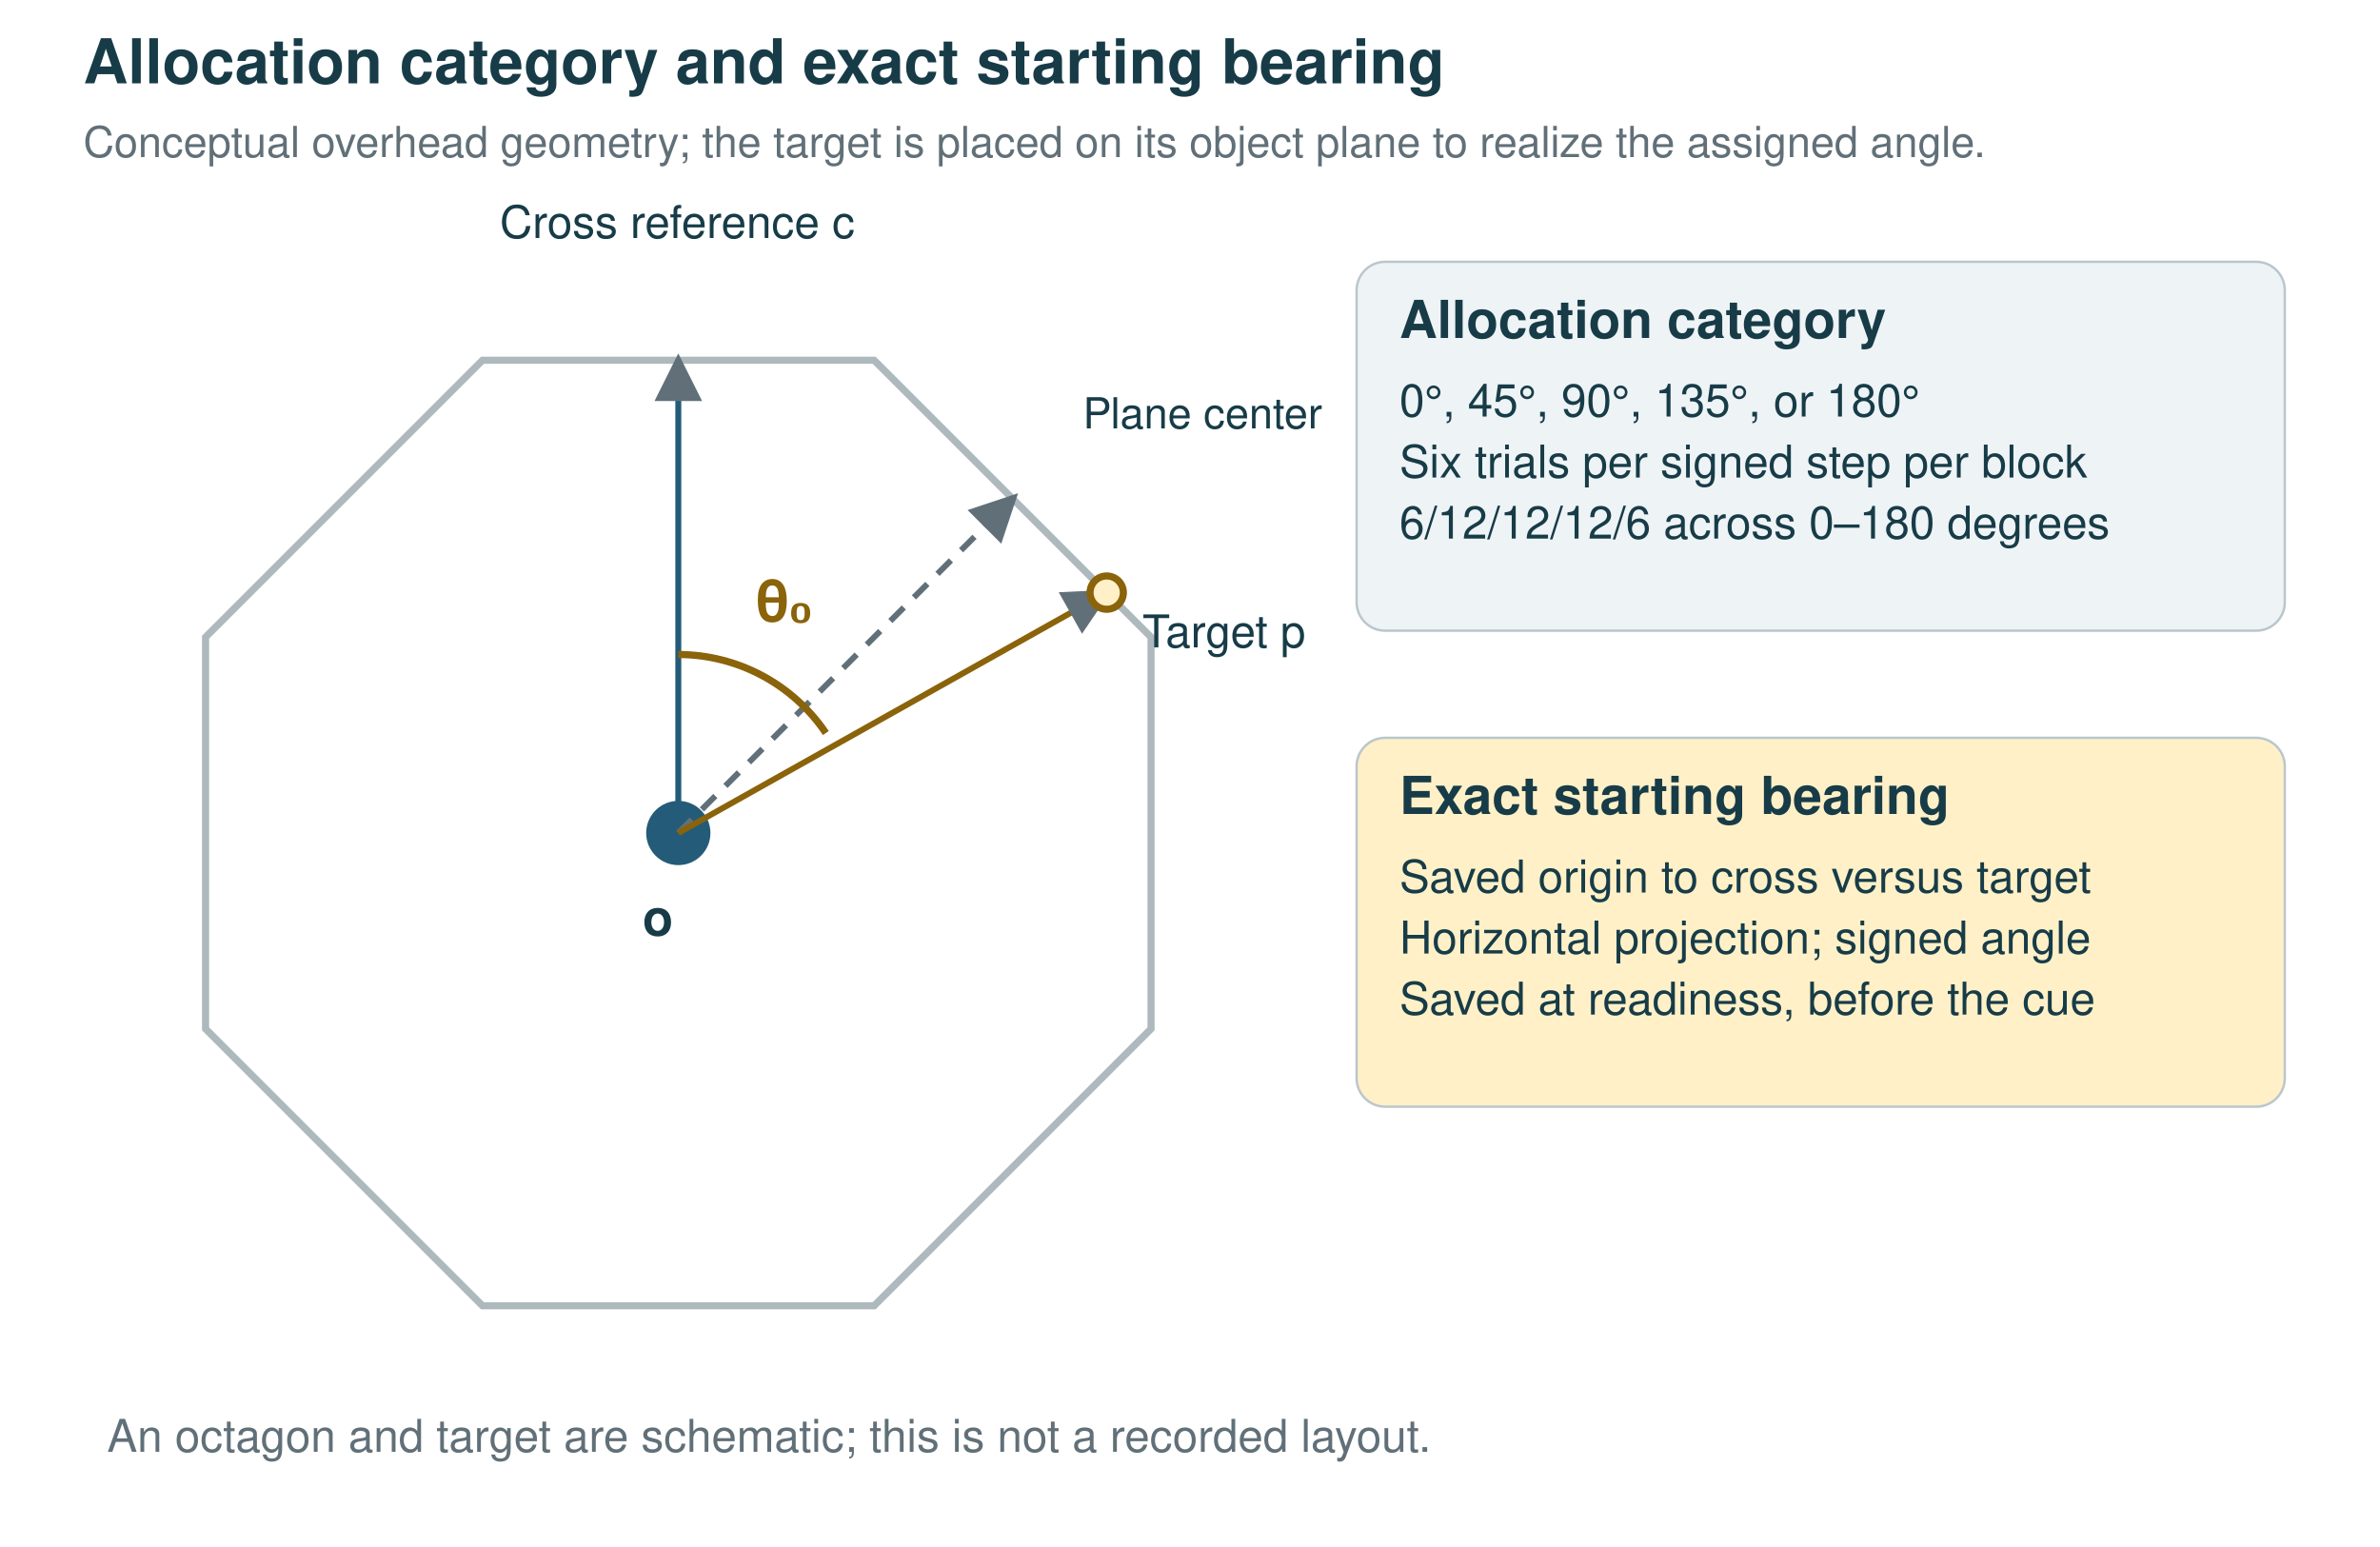
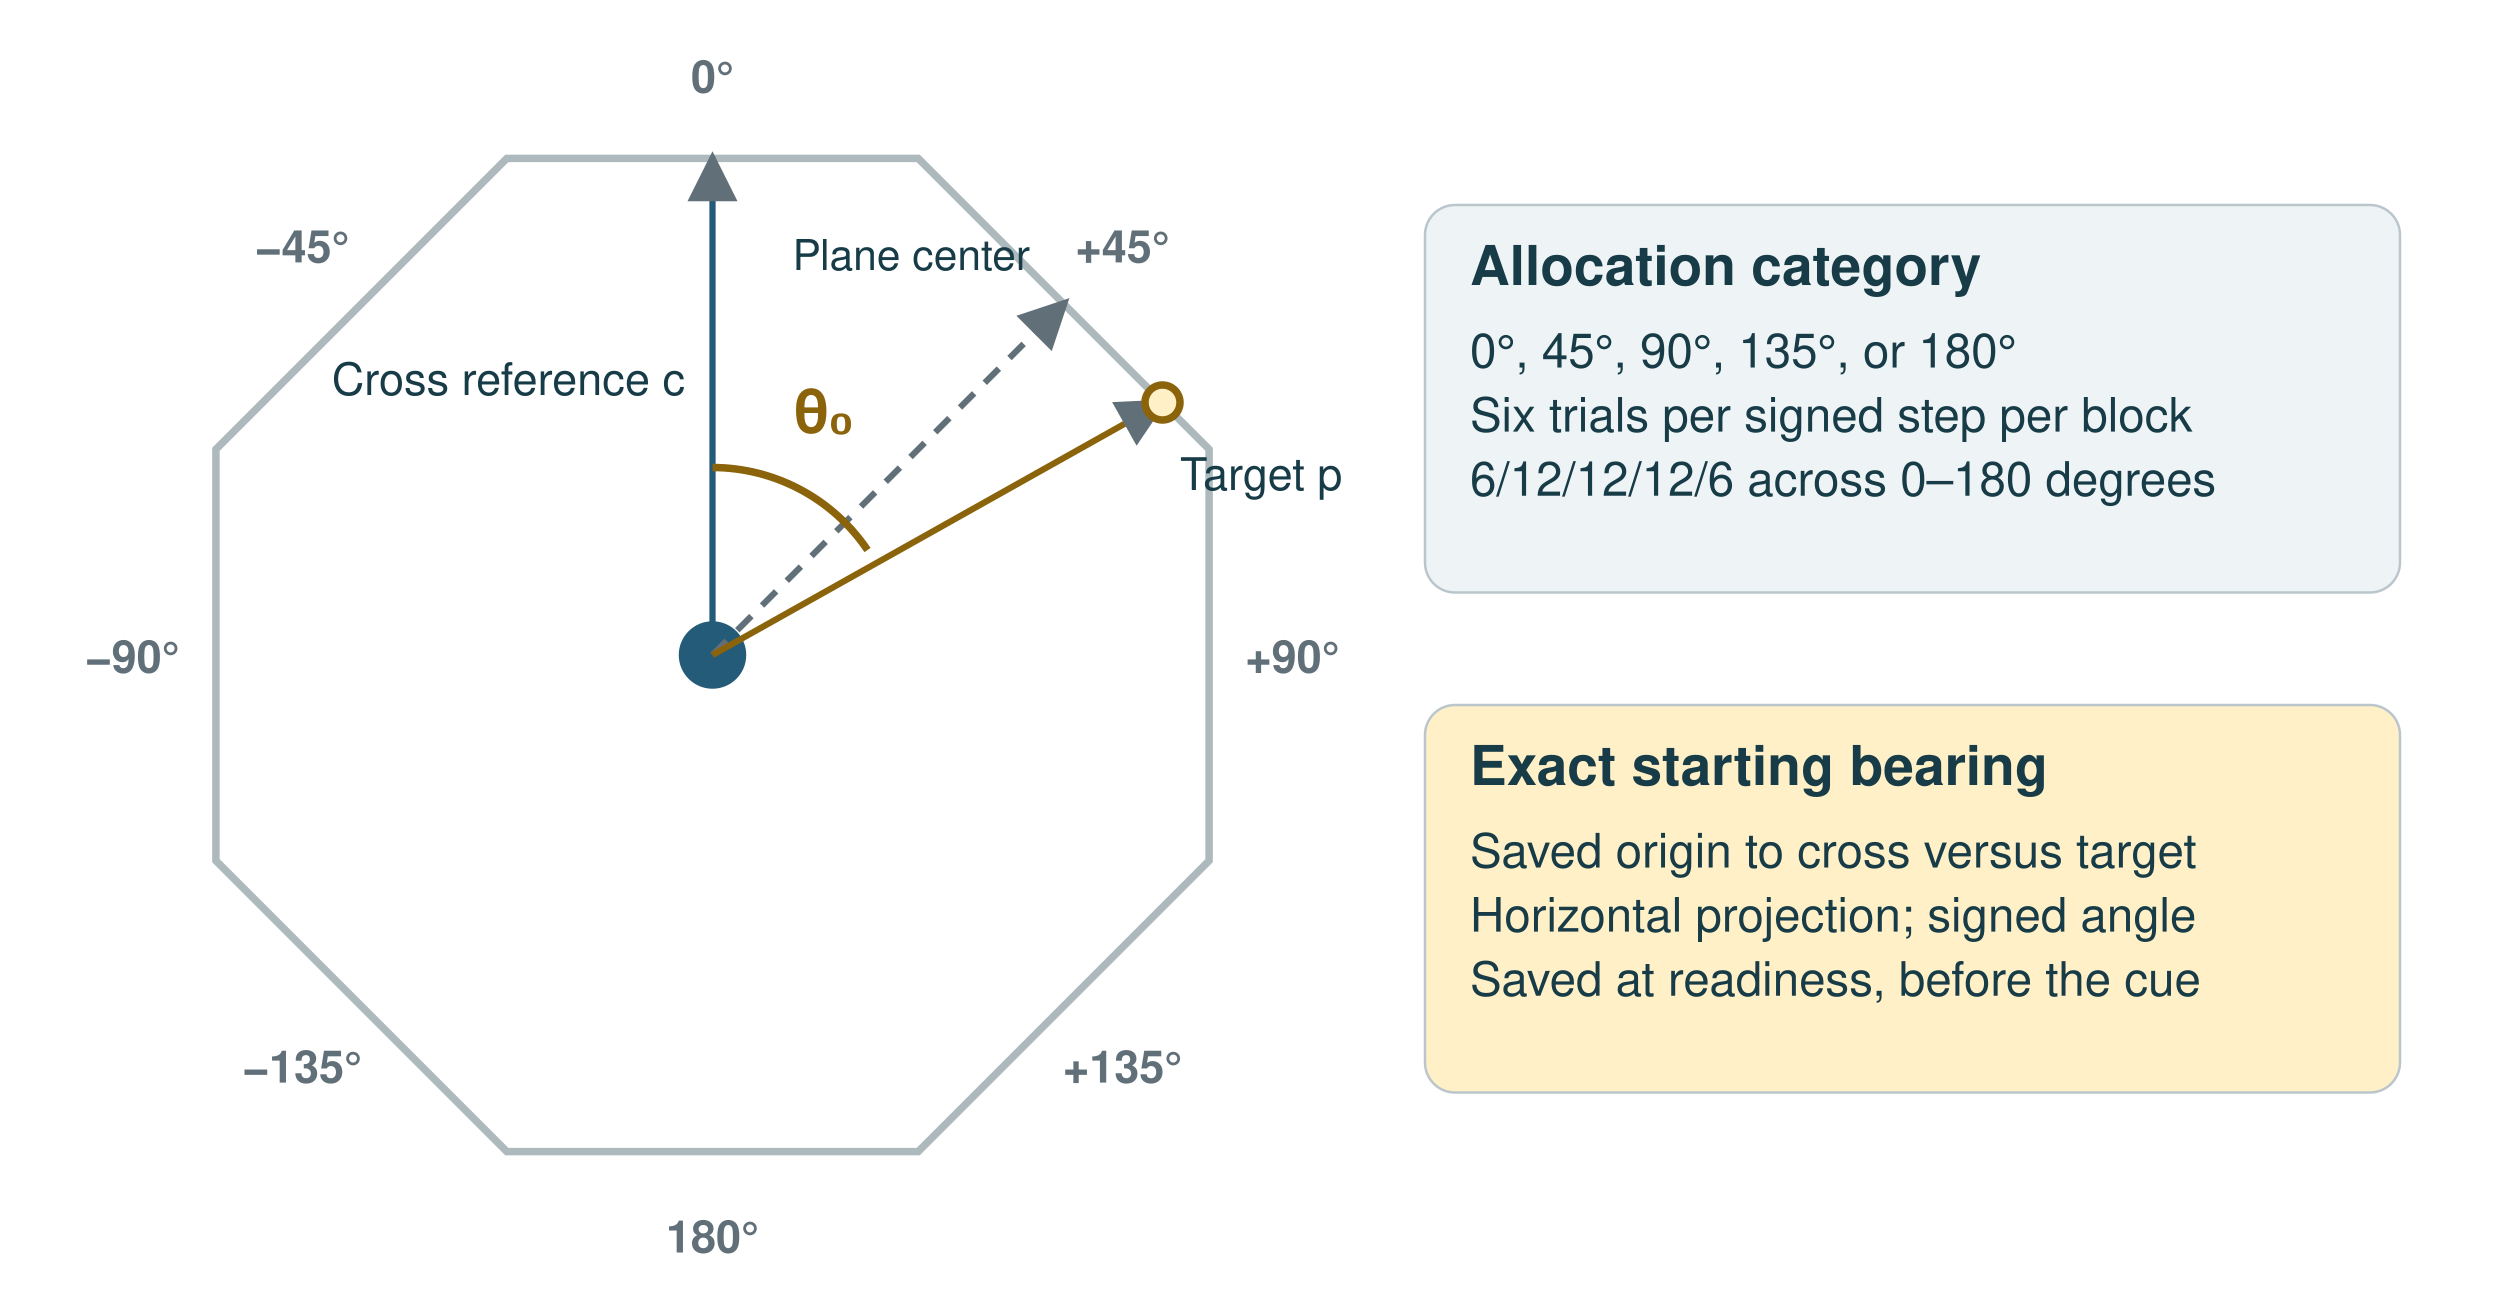
- <svg xmlns="http://www.w3.org/2000/svg" width="1000" height="650" viewBox="0 0 1000 650">
+ <svg xmlns="http://www.w3.org/2000/svg" width="1000" height="522" viewBox="0 0 1000 522">
  <defs>
    <marker id="a" markerWidth="8" markerHeight="8" refX="7" refY="4" orient="auto">
      <path d="M0 0L8 4L0 8Z" fill="#617078" />
    </marker>
  </defs>
  <rect width="1000" height="100%" fill="white" />
-   <text x="35" y="35.0" text-anchor="start" font-family="Helvetica,Arial,sans-serif" font-size="26" font-weight="bold" fill="#173c48">Allocation category and exact starting bearing</text>
-   <text x="35" y="66.0" text-anchor="start" font-family="Helvetica,Arial,sans-serif" font-size="18" font-weight="normal" fill="#617078">Conceptual overhead geometry; the target is placed on its object plane to realize the assigned angle.</text>
-   <path d="M367.277,151.366L483.634,267.723L483.634,432.277L367.277,548.634L202.723,548.634L86.366,432.277L86.366,267.723L202.723,151.366Z" fill="none" stroke="#adb9bd" stroke-width="3" />
-   <circle cx="285" cy="350" r="12" fill="#245b78" stroke="#245b78" stroke-width="3" />
-   <text x="270" y="393.0" text-anchor="start" font-family="Helvetica,Arial,sans-serif" font-size="21" font-weight="bold" fill="#173c48">o</text>
-   <line x1="285" y1="350" x2="285" y2="151" stroke="#245b78" stroke-width="2.5" marker-end="url(#a)" />
-   <text x="210" y="100.0" text-anchor="start" font-family="Helvetica,Arial,sans-serif" font-size="19" font-weight="normal" fill="#173c48">Cross reference c</text>
-   <line x1="285" y1="350" x2="426" y2="209" stroke="#617078" stroke-width="2.5" marker-end="url(#a)" stroke-dasharray="8 6" />
-   <text x="455" y="180.0" text-anchor="start" font-family="Helvetica,Arial,sans-serif" font-size="18" font-weight="normal" fill="#173c48">Plane center</text>
-   <line x1="285" y1="350" x2="465" y2="249" stroke="#8a630a" stroke-width="2.5" marker-end="url(#a)" />
-   <circle cx="465" cy="249" r="7" fill="#fff0c7" stroke="#8a630a" stroke-width="3" />
-   <text x="480" y="272.0" text-anchor="start" font-family="Helvetica,Arial,sans-serif" font-size="19" font-weight="normal" fill="#173c48">Target p</text>
-   <path d="M285 275 A75 75 0 0 1 347 308" fill="none" stroke="#8a630a" stroke-width="3" />
-   <text x="318" y="261.0" text-anchor="start" font-family="Helvetica,Arial,sans-serif" font-size="24" font-weight="bold" fill="#8a630a">θ₀</text>
-   <rect x="570" y="110" width="390" height="155" rx="12" fill="#eef3f5" stroke="#bac6cc" />
-   <text x="588" y="142.0" text-anchor="start" font-family="Helvetica,Arial,sans-serif" font-size="22" font-weight="bold" fill="#173c48">Allocation category</text>
-   <text x="588" y="175.0" text-anchor="start" font-family="Helvetica,Arial,sans-serif" font-size="19" font-weight="normal" fill="#173c48">0°, 45°, 90°, 135°, or 180°</text>
-   <text x="588" y="200.65" text-anchor="start" font-family="Helvetica,Arial,sans-serif" font-size="19" font-weight="normal" fill="#173c48">Six trials per signed step per block</text>
-   <text x="588" y="226.3" text-anchor="start" font-family="Helvetica,Arial,sans-serif" font-size="19" font-weight="normal" fill="#173c48">6/12/12/12/6 across 0–180 degrees</text>
-   <rect x="570" y="310" width="390" height="155" rx="12" fill="#fff0c7" stroke="#bac6cc" />
-   <text x="588" y="342.0" text-anchor="start" font-family="Helvetica,Arial,sans-serif" font-size="22" font-weight="bold" fill="#173c48">Exact starting bearing</text>
-   <text x="588" y="375.0" text-anchor="start" font-family="Helvetica,Arial,sans-serif" font-size="19" font-weight="normal" fill="#173c48">Saved origin to cross versus target</text>
-   <text x="588" y="400.65" text-anchor="start" font-family="Helvetica,Arial,sans-serif" font-size="19" font-weight="normal" fill="#173c48">Horizontal projection; signed angle</text>
-   <text x="588" y="426.3" text-anchor="start" font-family="Helvetica,Arial,sans-serif" font-size="19" font-weight="normal" fill="#173c48">Saved at readiness, before the cue</text>
-   <text x="45" y="610.0" text-anchor="start" font-family="Helvetica,Arial,sans-serif" font-size="19" font-weight="normal" fill="#617078">An octagon and target are schematic; this is not a recorded layout.</text>
+   <g transform="translate(0,-88)">
+     <path d="M367.277,151.366L483.634,267.723L483.634,432.277L367.277,548.634L202.723,548.634L86.366,432.277L86.366,267.723L202.723,151.366Z" fill="none" stroke="#adb9bd" stroke-width="3" />
+     <text x="285.0" y="125.0" text-anchor="middle" font-family="Helvetica,Arial,sans-serif" font-size="18" font-weight="bold" fill="#617078">0°</text>
+     <text x="449.049" y="192.951" text-anchor="middle" font-family="Helvetica,Arial,sans-serif" font-size="18" font-weight="bold" fill="#617078">+45°</text>
+     <text x="517.0" y="357.0" text-anchor="middle" font-family="Helvetica,Arial,sans-serif" font-size="18" font-weight="bold" fill="#617078">+90°</text>
+     <text x="449.049" y="521.049" text-anchor="middle" font-family="Helvetica,Arial,sans-serif" font-size="18" font-weight="bold" fill="#617078">+135°</text>
+     <text x="285.0" y="589.0" text-anchor="middle" font-family="Helvetica,Arial,sans-serif" font-size="18" font-weight="bold" fill="#617078">180°</text>
+     <text x="120.951" y="521.049" text-anchor="middle" font-family="Helvetica,Arial,sans-serif" font-size="18" font-weight="bold" fill="#617078">−135°</text>
+     <text x="53.0" y="357" text-anchor="middle" font-family="Helvetica,Arial,sans-serif" font-size="18" font-weight="bold" fill="#617078">−90°</text>
+     <text x="120.951" y="192.951" text-anchor="middle" font-family="Helvetica,Arial,sans-serif" font-size="18" font-weight="bold" fill="#617078">−45°</text>
+     <circle cx="285" cy="350" r="12" fill="#245b78" stroke="#245b78" stroke-width="3" />
+     <line x1="285" y1="350" x2="285" y2="151" stroke="#245b78" stroke-width="2.5" marker-end="url(#a)" />
+     <text x="274" y="246.0" text-anchor="end" font-family="Helvetica,Arial,sans-serif" font-size="18" font-weight="normal" fill="#173c48">Cross reference c</text>
+     <line x1="285" y1="350" x2="426" y2="209" stroke="#617078" stroke-width="2.5" marker-end="url(#a)" stroke-dasharray="8 6" />
+     <text x="412" y="196.0" text-anchor="end" font-family="Helvetica,Arial,sans-serif" font-size="17" font-weight="normal" fill="#173c48">Plane center</text>
+     <line x1="285" y1="350" x2="465" y2="249" stroke="#8a630a" stroke-width="2.5" marker-end="url(#a)" />
+     <circle cx="465" cy="249" r="7" fill="#fff0c7" stroke="#8a630a" stroke-width="3" />
+     <text x="472" y="284.0" text-anchor="start" font-family="Helvetica,Arial,sans-serif" font-size="18" font-weight="normal" fill="#173c48">Target p</text>
+     <path d="M285 275 A75 75 0 0 1 347 308" fill="none" stroke="#8a630a" stroke-width="3" />
+     <text x="318" y="261.0" text-anchor="start" font-family="Helvetica,Arial,sans-serif" font-size="24" font-weight="bold" fill="#8a630a">θ₀</text>
+     <rect x="570" y="170" width="390" height="155" rx="12" fill="#eef3f5" stroke="#bac6cc" />
+     <text x="588" y="202.0" text-anchor="start" font-family="Helvetica,Arial,sans-serif" font-size="22" font-weight="bold" fill="#173c48">Allocation category</text>
+     <text x="588" y="235.0" text-anchor="start" font-family="Helvetica,Arial,sans-serif" font-size="19" font-weight="normal" fill="#173c48">0°, 45°, 90°, 135°, or 180°</text>
+     <text x="588" y="260.65" text-anchor="start" font-family="Helvetica,Arial,sans-serif" font-size="19" font-weight="normal" fill="#173c48">Six trials per signed step per block</text>
+     <text x="588" y="286.3" text-anchor="start" font-family="Helvetica,Arial,sans-serif" font-size="19" font-weight="normal" fill="#173c48">6/12/12/12/6 across 0–180 degrees</text>
+     <rect x="570" y="370" width="390" height="155" rx="12" fill="#fff0c7" stroke="#bac6cc" />
+     <text x="588" y="402.0" text-anchor="start" font-family="Helvetica,Arial,sans-serif" font-size="22" font-weight="bold" fill="#173c48">Exact starting bearing</text>
+     <text x="588" y="435.0" text-anchor="start" font-family="Helvetica,Arial,sans-serif" font-size="19" font-weight="normal" fill="#173c48">Saved origin to cross versus target</text>
+     <text x="588" y="460.65" text-anchor="start" font-family="Helvetica,Arial,sans-serif" font-size="19" font-weight="normal" fill="#173c48">Horizontal projection; signed angle</text>
+     <text x="588" y="486.3" text-anchor="start" font-family="Helvetica,Arial,sans-serif" font-size="19" font-weight="normal" fill="#173c48">Saved at readiness, before the cue</text>
+   </g>
</svg>
